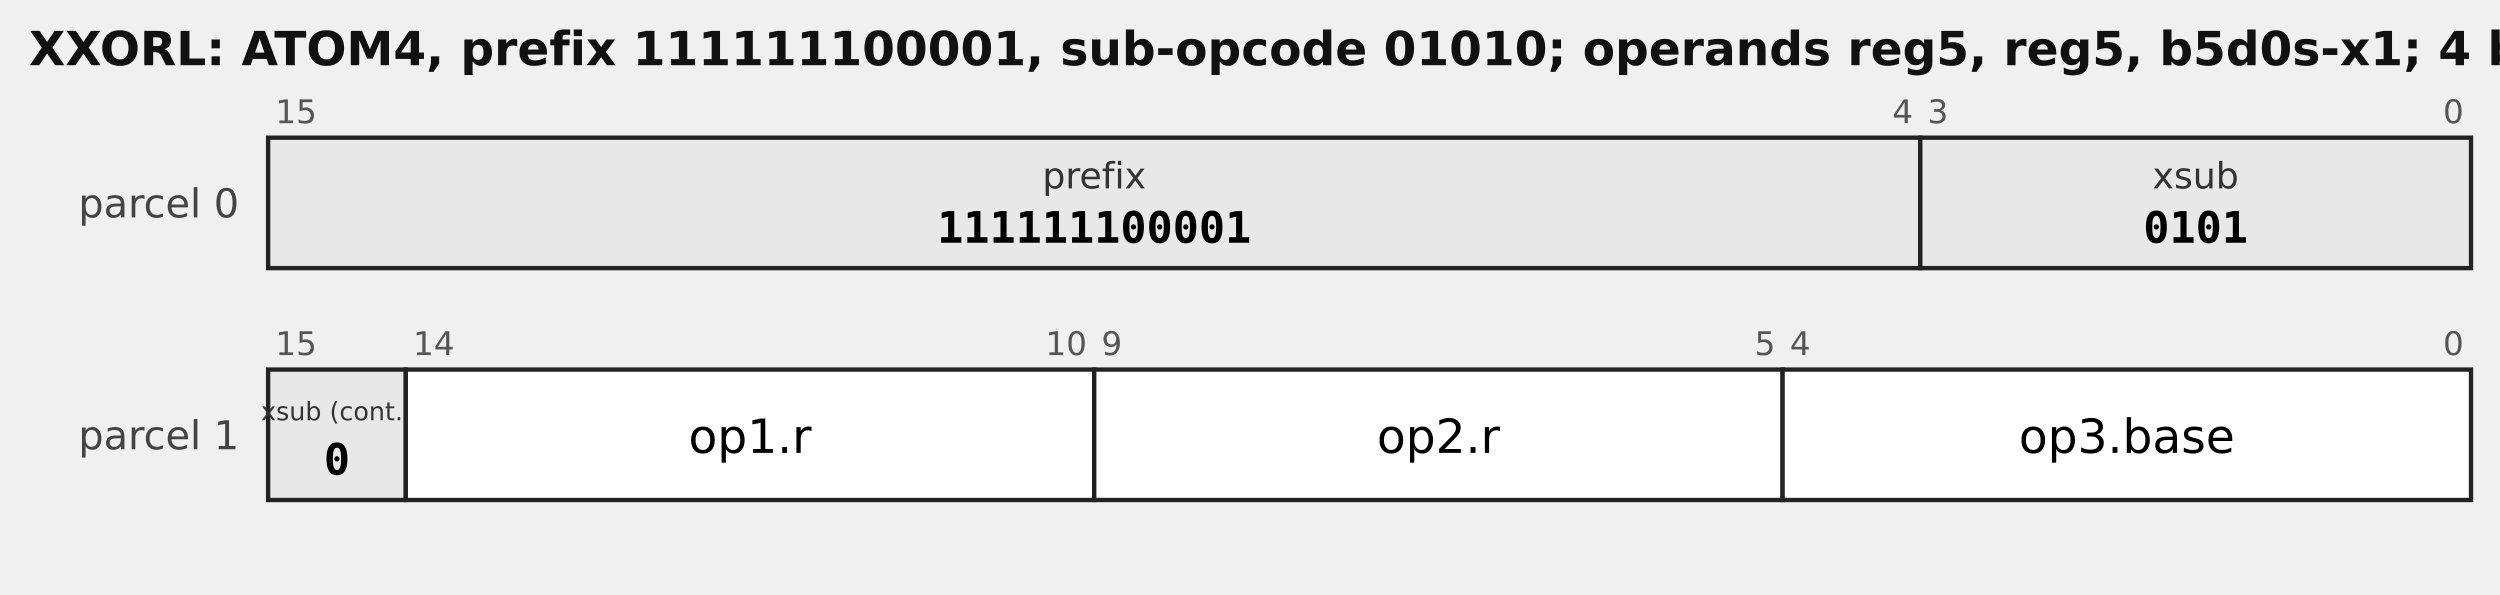
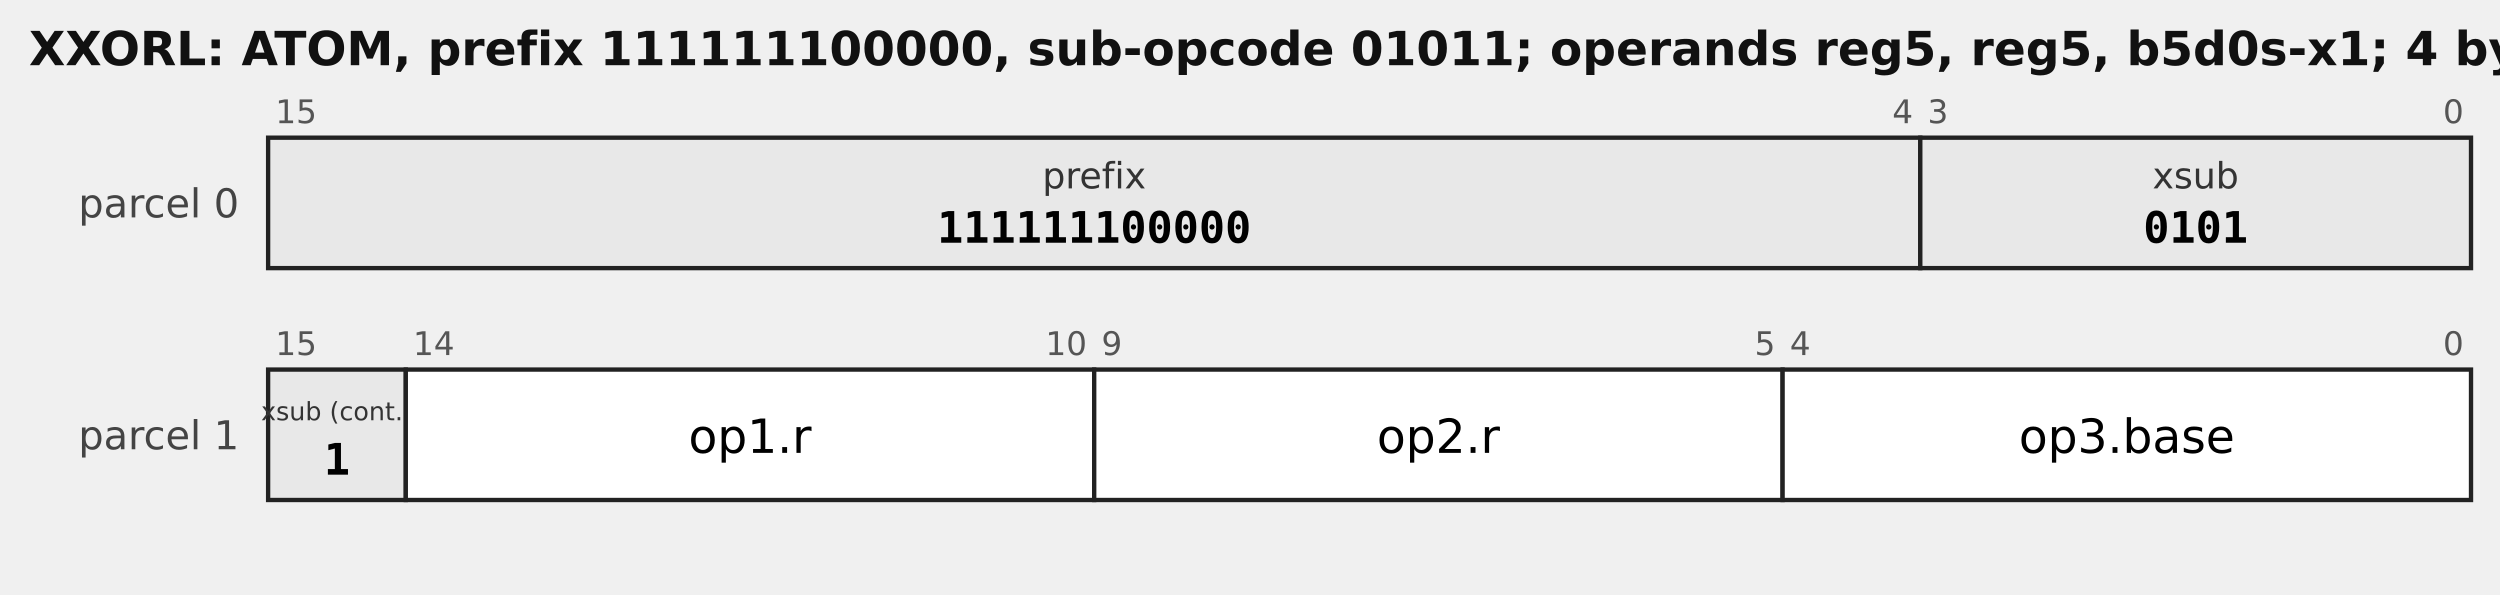
<svg xmlns="http://www.w3.org/2000/svg" width="690" height="164" viewBox="0 0 690 164" font-family="DejaVu Sans, sans-serif">
-   <text x="8" y="18" font-size="13" font-weight="bold" fill="#111">XXORL: ATOM4, prefix 111111100001, sub-opcode 01010; operands reg5, reg5, b5d0s-x1; 4 bytes</text>
+   <text x="8" y="18" font-size="13" font-weight="bold" fill="#111">XXORL: ATOM, prefix 111111100000, sub-opcode 01011; operands reg5, reg5, b5d0s-x1; 4 bytes</text>
  <text x="66" y="60" font-size="11" text-anchor="end" fill="#444">parcel 0</text>
  <rect x="74" y="38" width="456" height="36" fill="#e8e8e8" stroke="#222" stroke-width="1.2" />
  <text x="76" y="34" font-size="9" fill="#555" text-anchor="start">15</text>
  <text x="528" y="34" font-size="9" fill="#555" text-anchor="end">4</text>
  <text x="302.0" y="52" font-size="10.0" text-anchor="middle" font-family="DejaVu Sans, sans-serif" fill="#333">prefix</text>
-   <text x="302.0" y="67" font-size="12.0" text-anchor="middle" font-family="DejaVu Sans Mono, monospace" font-weight="bold">111111100001</text>
+   <text x="302.0" y="67" font-size="12.0" text-anchor="middle" font-family="DejaVu Sans Mono, monospace" font-weight="bold">111111100000</text>
  <rect x="530" y="38" width="152" height="36" fill="#e8e8e8" stroke="#222" stroke-width="1.2" />
  <text x="532" y="34" font-size="9" fill="#555" text-anchor="start">3</text>
  <text x="680" y="34" font-size="9" fill="#555" text-anchor="end">0</text>
  <text x="606.0" y="52" font-size="10.0" text-anchor="middle" font-family="DejaVu Sans, sans-serif" fill="#333">xsub</text>
  <text x="606.0" y="67" font-size="12.0" text-anchor="middle" font-family="DejaVu Sans Mono, monospace" font-weight="bold">0101</text>
  <text x="66" y="124" font-size="11" text-anchor="end" fill="#444">parcel 1</text>
  <rect x="74" y="102" width="38" height="36" fill="#e8e8e8" stroke="#222" stroke-width="1.2" />
  <text x="76" y="98" font-size="9" fill="#555" text-anchor="start">15</text>
  <text x="93.0" y="116" font-size="7.0" text-anchor="middle" font-family="DejaVu Sans, sans-serif" fill="#333">xsub (cont.)</text>
-   <text x="93.0" y="131" font-size="12.0" text-anchor="middle" font-family="DejaVu Sans Mono, monospace" font-weight="bold">0</text>
+   <text x="93.0" y="131" font-size="12.0" text-anchor="middle" font-family="DejaVu Sans Mono, monospace" font-weight="bold">1</text>
  <rect x="112" y="102" width="190" height="36" fill="#ffffff" stroke="#222" stroke-width="1.2" />
  <text x="114" y="98" font-size="9" fill="#555" text-anchor="start">14</text>
  <text x="300" y="98" font-size="9" fill="#555" text-anchor="end">10</text>
  <text x="207.0" y="125" font-size="13.0" text-anchor="middle" font-family="DejaVu Sans, sans-serif">op1.r</text>
  <rect x="302" y="102" width="190" height="36" fill="#ffffff" stroke="#222" stroke-width="1.2" />
  <text x="304" y="98" font-size="9" fill="#555" text-anchor="start">9</text>
  <text x="490" y="98" font-size="9" fill="#555" text-anchor="end">5</text>
  <text x="397.0" y="125" font-size="13.0" text-anchor="middle" font-family="DejaVu Sans, sans-serif">op2.r</text>
  <rect x="492" y="102" width="190" height="36" fill="#ffffff" stroke="#222" stroke-width="1.2" />
  <text x="494" y="98" font-size="9" fill="#555" text-anchor="start">4</text>
  <text x="680" y="98" font-size="9" fill="#555" text-anchor="end">0</text>
  <text x="587.0" y="125" font-size="13.0" text-anchor="middle" font-family="DejaVu Sans, sans-serif">op3.base</text>
</svg>
